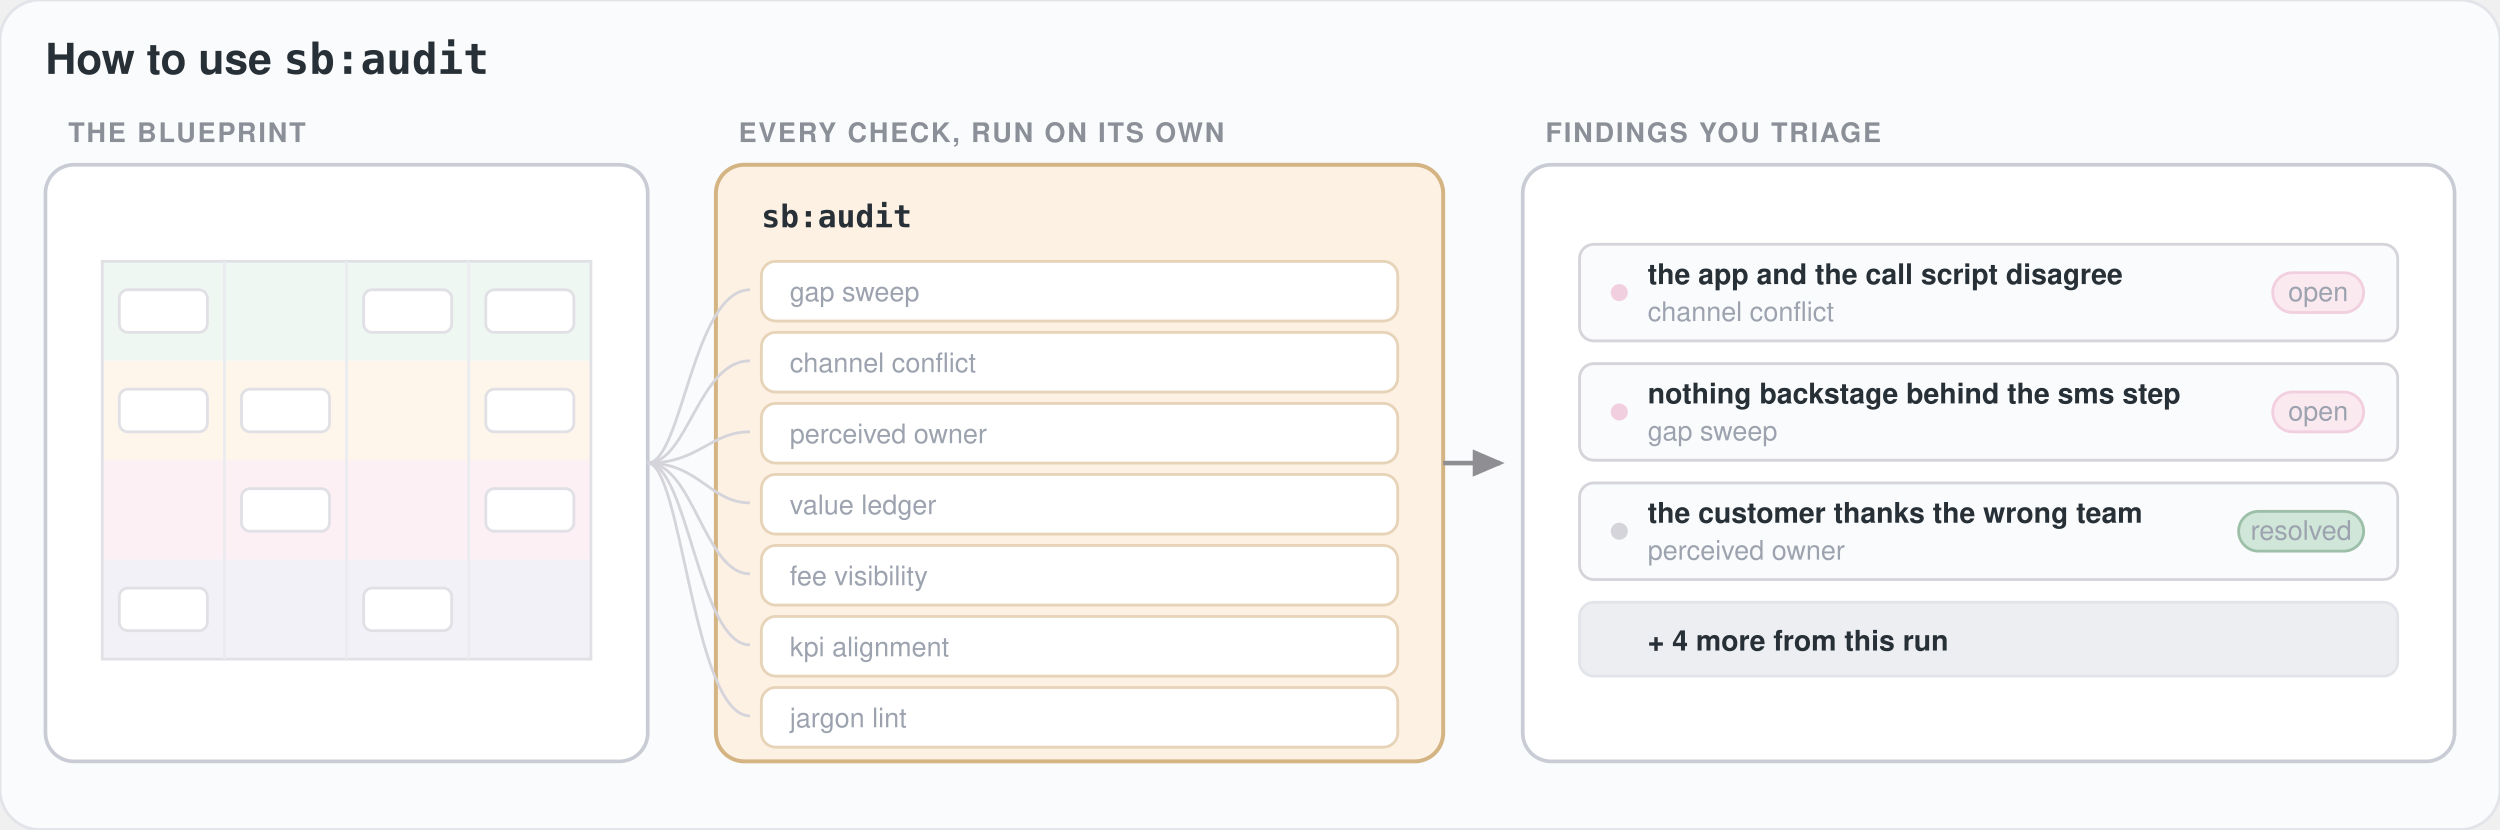
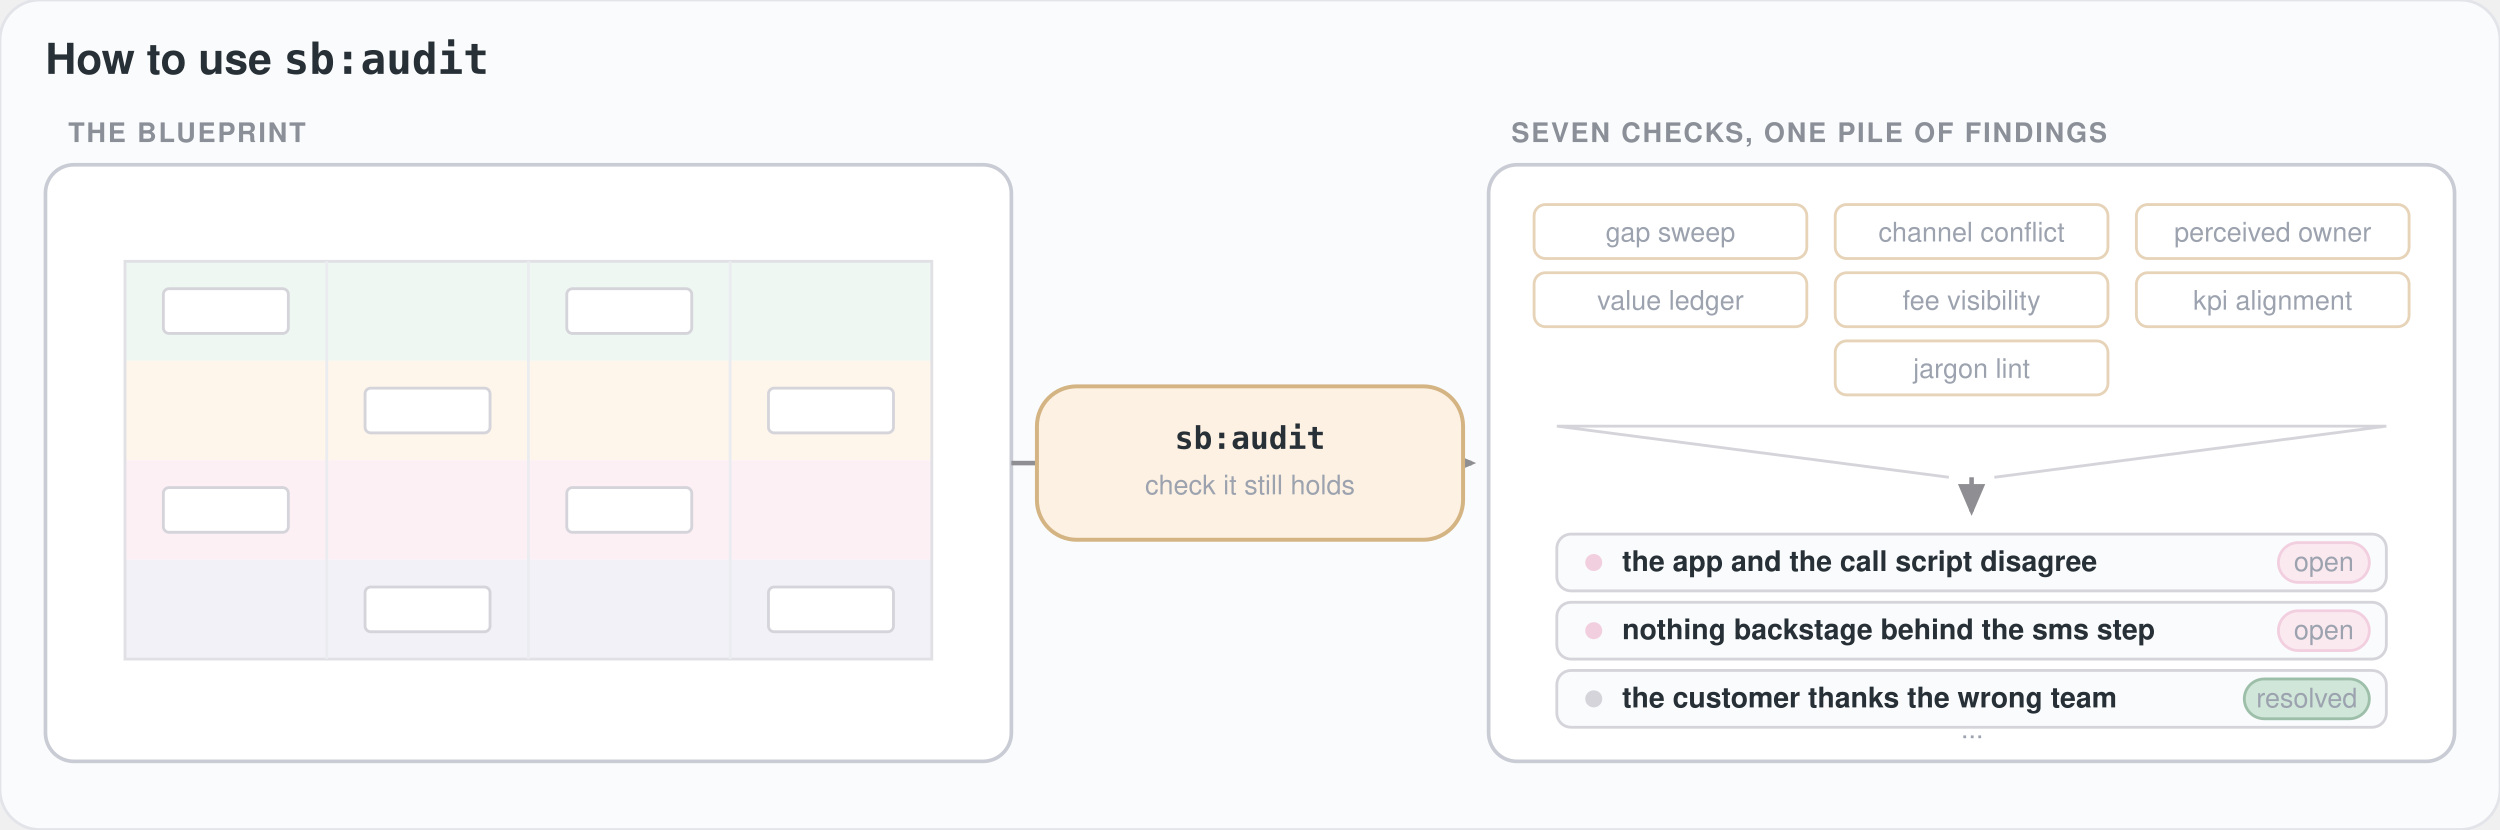
<svg xmlns="http://www.w3.org/2000/svg" viewBox="0 -40 880 292" font-family="-apple-system, 'Segoe UI', Helvetica, Arial, sans-serif">
  <style>
    .title { font-size: 11px; font-weight: 700; fill: #273036; }
    .chip { font-size: 10px; font-weight: 600; fill: #273036; }
    .sub { font-size: 9.5px; fill: #9ca3af; }
    .rail { font-size: 9.5px; font-weight: 700; letter-spacing: .07em; fill: #8a8f98; }
    .mono { font-family: ui-monospace, SFMono-Regular, Menlo, monospace; }
-     .flow { stroke: #8e8e93; stroke-width: 1.6; fill: none; marker-end: url(#arrA); }
-     .fan { stroke: #d4d4da; stroke-width: 1; fill: none; }
+     .flow { stroke: #8e8e93; stroke-width: 1.6; fill: none; marker-end: url(#arraudit); }
+     .spoke { stroke: #d4d4da; stroke-width: 1; fill: none; }
  </style>
  <defs>
-     <marker id="arrA" markerWidth="8" markerHeight="8" refX="6" refY="3" orient="auto">
+     <marker id="arraudit" markerWidth="8" markerHeight="8" refX="6" refY="3" orient="auto">
      <path d="M0,0 L7,3 L0,6 Z" fill="#8e8e93" />
    </marker>
  </defs>
  <rect x="0" y="-40" width="880" height="292" rx="14" fill="#fafbfc" stroke="#e2e4e9" />
  <text x="16" y="-14" font-size="15" font-weight="700" fill="#273036">How to use <tspan class="mono">sb:audit</tspan>
  </text>
  <text x="24" y="10" class="rail">THE BLUEPRINT</text>
-   <rect x="16" y="18" width="212" height="210" rx="10" fill="#ffffff" stroke="#c9ccd4" stroke-width="1.3" />
+   <rect x="16" y="18" width="340" height="210" rx="10" fill="#ffffff" stroke="#c9ccd4" stroke-width="1.3" />
  <g opacity="0.7">
-     <rect x="36" y="52" width="172" height="35" fill="#e8f3ed" />
-     <rect x="36" y="87" width="172" height="35" fill="#fdf1e3" />
-     <rect x="36" y="122" width="172" height="35" fill="#fbe9f0" />
-     <rect x="36" y="157" width="172" height="35" fill="#ecebf5" />
-     <rect x="36" y="52" width="172" height="140" fill="none" stroke="#d4d4da" />
-     <line x1="79" y1="52" x2="79" y2="192" stroke="#e2e4e9" />
-     <line x1="122" y1="52" x2="122" y2="192" stroke="#e2e4e9" />
-     <line x1="165" y1="52" x2="165" y2="192" stroke="#e2e4e9" />
-     <g fill="#ffffff" stroke="#d4d4da">
-       <rect x="42" y="62" width="31" height="15" rx="3" />
-       <rect x="128" y="62" width="31" height="15" rx="3" />
-       <rect x="171" y="62" width="31" height="15" rx="3" />
-       <rect x="42" y="97" width="31" height="15" rx="3" />
-       <rect x="85" y="97" width="31" height="15" rx="3" />
-       <rect x="171" y="97" width="31" height="15" rx="3" />
-       <rect x="85" y="132" width="31" height="15" rx="3" />
-       <rect x="171" y="132" width="31" height="15" rx="3" />
-       <rect x="42" y="167" width="31" height="15" rx="3" />
-       <rect x="128" y="167" width="31" height="15" rx="3" />
-     </g>
+     <rect x="44" y="52" width="284" height="35" fill="#e8f3ed" />
+     <rect x="44" y="87" width="284" height="35" fill="#fdf1e3" />
+     <rect x="44" y="122" width="284" height="35" fill="#fbe9f0" />
+     <rect x="44" y="157" width="284" height="35" fill="#ecebf5" />
+     <rect x="44" y="52" width="284" height="140" fill="none" stroke="#d4d4da" />
+     <line x1="115" y1="52" x2="115" y2="192" stroke="#e2e4e9" />
+     <line x1="186" y1="52" x2="186" y2="192" stroke="#e2e4e9" />
+     <line x1="257" y1="52" x2="257" y2="192" stroke="#e2e4e9" />
  </g>
-   <text x="260" y="10" class="rail">EVERY CHECK, RUN ON ITS OWN</text>
-   <rect x="252" y="18" width="256" height="210" rx="10" fill="#fdf1e3" stroke="#d4b483" stroke-width="1.4" />
-   <text x="268" y="40" class="title mono">sb:audit</text>
-   <g>
-     <rect x="268" y="52" width="224" height="21" rx="5" fill="#ffffff" stroke="#e6d3b8" />
-     <text x="278" y="66" class="sub" font-size="9" fill="#6b7280">gap sweep</text>
-     <rect x="268" y="77" width="224" height="21" rx="5" fill="#ffffff" stroke="#e6d3b8" />
-     <text x="278" y="91" class="sub" font-size="9" fill="#6b7280">channel conflict</text>
-     <rect x="268" y="102" width="224" height="21" rx="5" fill="#ffffff" stroke="#e6d3b8" />
-     <text x="278" y="116" class="sub" font-size="9" fill="#6b7280">perceived owner</text>
-     <rect x="268" y="127" width="224" height="21" rx="5" fill="#ffffff" stroke="#e6d3b8" />
-     <text x="278" y="141" class="sub" font-size="9" fill="#6b7280">value ledger</text>
-     <rect x="268" y="152" width="224" height="21" rx="5" fill="#ffffff" stroke="#e6d3b8" />
-     <text x="278" y="166" class="sub" font-size="9" fill="#6b7280">fee visibility</text>
-     <rect x="268" y="177" width="224" height="21" rx="5" fill="#ffffff" stroke="#e6d3b8" />
-     <text x="278" y="191" class="sub" font-size="9" fill="#6b7280">kpi alignment</text>
-     <rect x="268" y="202" width="224" height="21" rx="5" fill="#ffffff" stroke="#e6d3b8" />
-     <text x="278" y="216" class="sub" font-size="9" fill="#6b7280">jargon lint</text>
-   </g>
-   <path class="fan" d="M228,123 C240,123 244,62 264,62" />
-   <path class="fan" d="M228,123 C242,123 246,87 264,87" />
-   <path class="fan" d="M228,123 C246,123 250,112 264,112" />
-   <path class="fan" d="M228,123 C246,123 250,137 264,137" />
-   <path class="fan" d="M228,123 C244,123 248,162 264,162" />
-   <path class="fan" d="M228,123 C242,123 246,187 264,187" />
-   <path class="fan" d="M228,123 C240,123 244,212 264,212" />
-   <path class="flow" d="M508,123 L528,123" />
-   <text x="544" y="10" class="rail">FINDINGS YOU TRIAGE</text>
-   <rect x="536" y="18" width="328" height="210" rx="10" fill="#ffffff" stroke="#c9ccd4" stroke-width="1.3" />
-   <rect x="556" y="46" width="288" height="34" rx="5" fill="#fafbfc" stroke="#d4d4da" />
-   <circle cx="570" cy="63" r="3" fill="#f2cfdf" />
-   <text x="580" y="60" class="chip" font-size="9">the app and the call script disagree</text>
-   <text x="580" y="73" class="sub" font-size="8">channel conflict</text>
-   <rect x="800" y="56" width="32" height="14" rx="7" fill="#fbe9f0" stroke="#f2cfdf" />
-   <text x="816" y="66" class="sub" font-size="8" text-anchor="middle" fill="#6b7280">open</text>
-   <rect x="556" y="88" width="288" height="34" rx="5" fill="#fafbfc" stroke="#d4d4da" />
-   <circle cx="570" cy="105" r="3" fill="#f2cfdf" />
-   <text x="580" y="102" class="chip" font-size="9">nothing backstage behind the sms step</text>
-   <text x="580" y="115" class="sub" font-size="8">gap sweep</text>
-   <rect x="800" y="98" width="32" height="14" rx="7" fill="#fbe9f0" stroke="#f2cfdf" />
-   <text x="816" y="108" class="sub" font-size="8" text-anchor="middle" fill="#6b7280">open</text>
-   <rect x="556" y="130" width="288" height="34" rx="5" fill="#fafbfc" stroke="#d4d4da" />
-   <circle cx="570" cy="147" r="3" fill="#d4d4da" />
-   <text x="580" y="144" class="chip" font-size="9">the customer thanks the wrong team</text>
-   <text x="580" y="157" class="sub" font-size="8">perceived owner</text>
-   <rect x="788" y="140" width="44" height="14" rx="7" fill="#cfe6d9" stroke="#9dbfa9" />
-   <text x="810" y="150" class="sub" font-size="8" text-anchor="middle" fill="#4f5f52">resolved</text>
-   <rect x="556" y="172" width="288" height="26" rx="5" fill="#eceef2" stroke="#e2e4e9" />
-   <text x="580" y="189" class="chip" font-size="9" fill="#9ca3af">+ 4 more from this run</text>
+   <rect x="57.5" y="61.625" width="44" height="15.75" rx="2" fill="#ffffff" stroke="#d4d4da" />
+   <rect x="199.5" y="61.625" width="44" height="15.75" rx="2" fill="#ffffff" stroke="#d4d4da" />
+   <rect x="128.5" y="96.625" width="44" height="15.75" rx="2" fill="#ffffff" stroke="#d4d4da" />
+   <rect x="270.5" y="96.625" width="44" height="15.75" rx="2" fill="#ffffff" stroke="#d4d4da" />
+   <rect x="57.5" y="131.625" width="44" height="15.75" rx="2" fill="#ffffff" stroke="#d4d4da" />
+   <rect x="199.5" y="131.625" width="44" height="15.75" rx="2" fill="#ffffff" stroke="#d4d4da" />
+   <rect x="128.5" y="166.625" width="44" height="15.75" rx="2" fill="#ffffff" stroke="#d4d4da" />
+   <rect x="270.5" y="166.625" width="44" height="15.75" rx="2" fill="#ffffff" stroke="#d4d4da" />
+   <path class="flow" d="M356,123 L518,123" />
+   <rect x="365" y="96" width="150" height="54" rx="14" fill="#fdf1e3" stroke="#d4b483" stroke-width="1.4" />
+   <text x="440" y="118" class="title mono" text-anchor="middle">sb:audit</text>
+   <text x="440" y="134" class="sub" text-anchor="middle" fill="#6b7280">check it still holds</text>
+   <text x="532" y="10" class="rail">SEVEN CHECKS, ONE PILE OF FINDINGS</text>
+   <rect x="524" y="18" width="340" height="210" rx="10" fill="#ffffff" stroke="#c9ccd4" stroke-width="1.3" />
+   <rect x="540" y="32" width="96" height="19" rx="4" fill="#ffffff" stroke="#e6d3b8" />
+   <text x="588" y="45" class="sub" font-size="8" text-anchor="middle" fill="#6b7280">gap sweep</text>
+   <rect x="646" y="32" width="96" height="19" rx="4" fill="#ffffff" stroke="#e6d3b8" />
+   <text x="694" y="45" class="sub" font-size="8" text-anchor="middle" fill="#6b7280">channel conflict</text>
+   <rect x="752" y="32" width="96" height="19" rx="4" fill="#ffffff" stroke="#e6d3b8" />
+   <text x="800" y="45" class="sub" font-size="8" text-anchor="middle" fill="#6b7280">perceived owner</text>
+   <rect x="540" y="56" width="96" height="19" rx="4" fill="#ffffff" stroke="#e6d3b8" />
+   <text x="588" y="69" class="sub" font-size="8" text-anchor="middle" fill="#6b7280">value ledger</text>
+   <rect x="646" y="56" width="96" height="19" rx="4" fill="#ffffff" stroke="#e6d3b8" />
+   <text x="694" y="69" class="sub" font-size="8" text-anchor="middle" fill="#6b7280">fee visibility</text>
+   <rect x="752" y="56" width="96" height="19" rx="4" fill="#ffffff" stroke="#e6d3b8" />
+   <text x="800" y="69" class="sub" font-size="8" text-anchor="middle" fill="#6b7280">kpi alignment</text>
+   <rect x="646" y="80" width="96" height="19" rx="4" fill="#ffffff" stroke="#e6d3b8" />
+   <text x="694" y="93" class="sub" font-size="8" text-anchor="middle" fill="#6b7280">jargon lint</text>
+   <path class="spoke" d="M548,110 H840 M548,110 L686,128 M840,110 L702,128" />
+   <path class="flow" d="M694,128 V140" />
+   <rect x="548" y="148" width="292" height="20" rx="5" fill="#fafbfc" stroke="#d4d4da" />
+   <circle cx="561" cy="158" r="3" fill="#f2cfdf" />
+   <text x="571" y="161" class="chip" font-size="8.5">the app and the call script disagree</text>
+   <rect x="802" y="151" width="32" height="14" rx="7" fill="#fbe9f0" stroke="#f2cfdf" />
+   <text x="818" y="161" class="sub" font-size="8" text-anchor="middle" fill="#6b7280">open</text>
+   <rect x="548" y="172" width="292" height="20" rx="5" fill="#fafbfc" stroke="#d4d4da" />
+   <circle cx="561" cy="182" r="3" fill="#f2cfdf" />
+   <text x="571" y="185" class="chip" font-size="8.5">nothing backstage behind the sms step</text>
+   <rect x="802" y="175" width="32" height="14" rx="7" fill="#fbe9f0" stroke="#f2cfdf" />
+   <text x="818" y="185" class="sub" font-size="8" text-anchor="middle" fill="#6b7280">open</text>
+   <rect x="548" y="196" width="292" height="20" rx="5" fill="#fafbfc" stroke="#d4d4da" />
+   <circle cx="561" cy="206" r="3" fill="#d4d4da" />
+   <text x="571" y="209" class="chip" font-size="8.5">the customer thanks the wrong team</text>
+   <rect x="790" y="199" width="44" height="14" rx="7" fill="#cfe6d9" stroke="#9dbfa9" />
+   <text x="812" y="209" class="sub" font-size="8" text-anchor="middle" fill="#4f5f52">resolved</text>
+   <text x="694" y="222" class="sub" font-size="12" text-anchor="middle" fill="#c9ccd4">···</text>
</svg>
